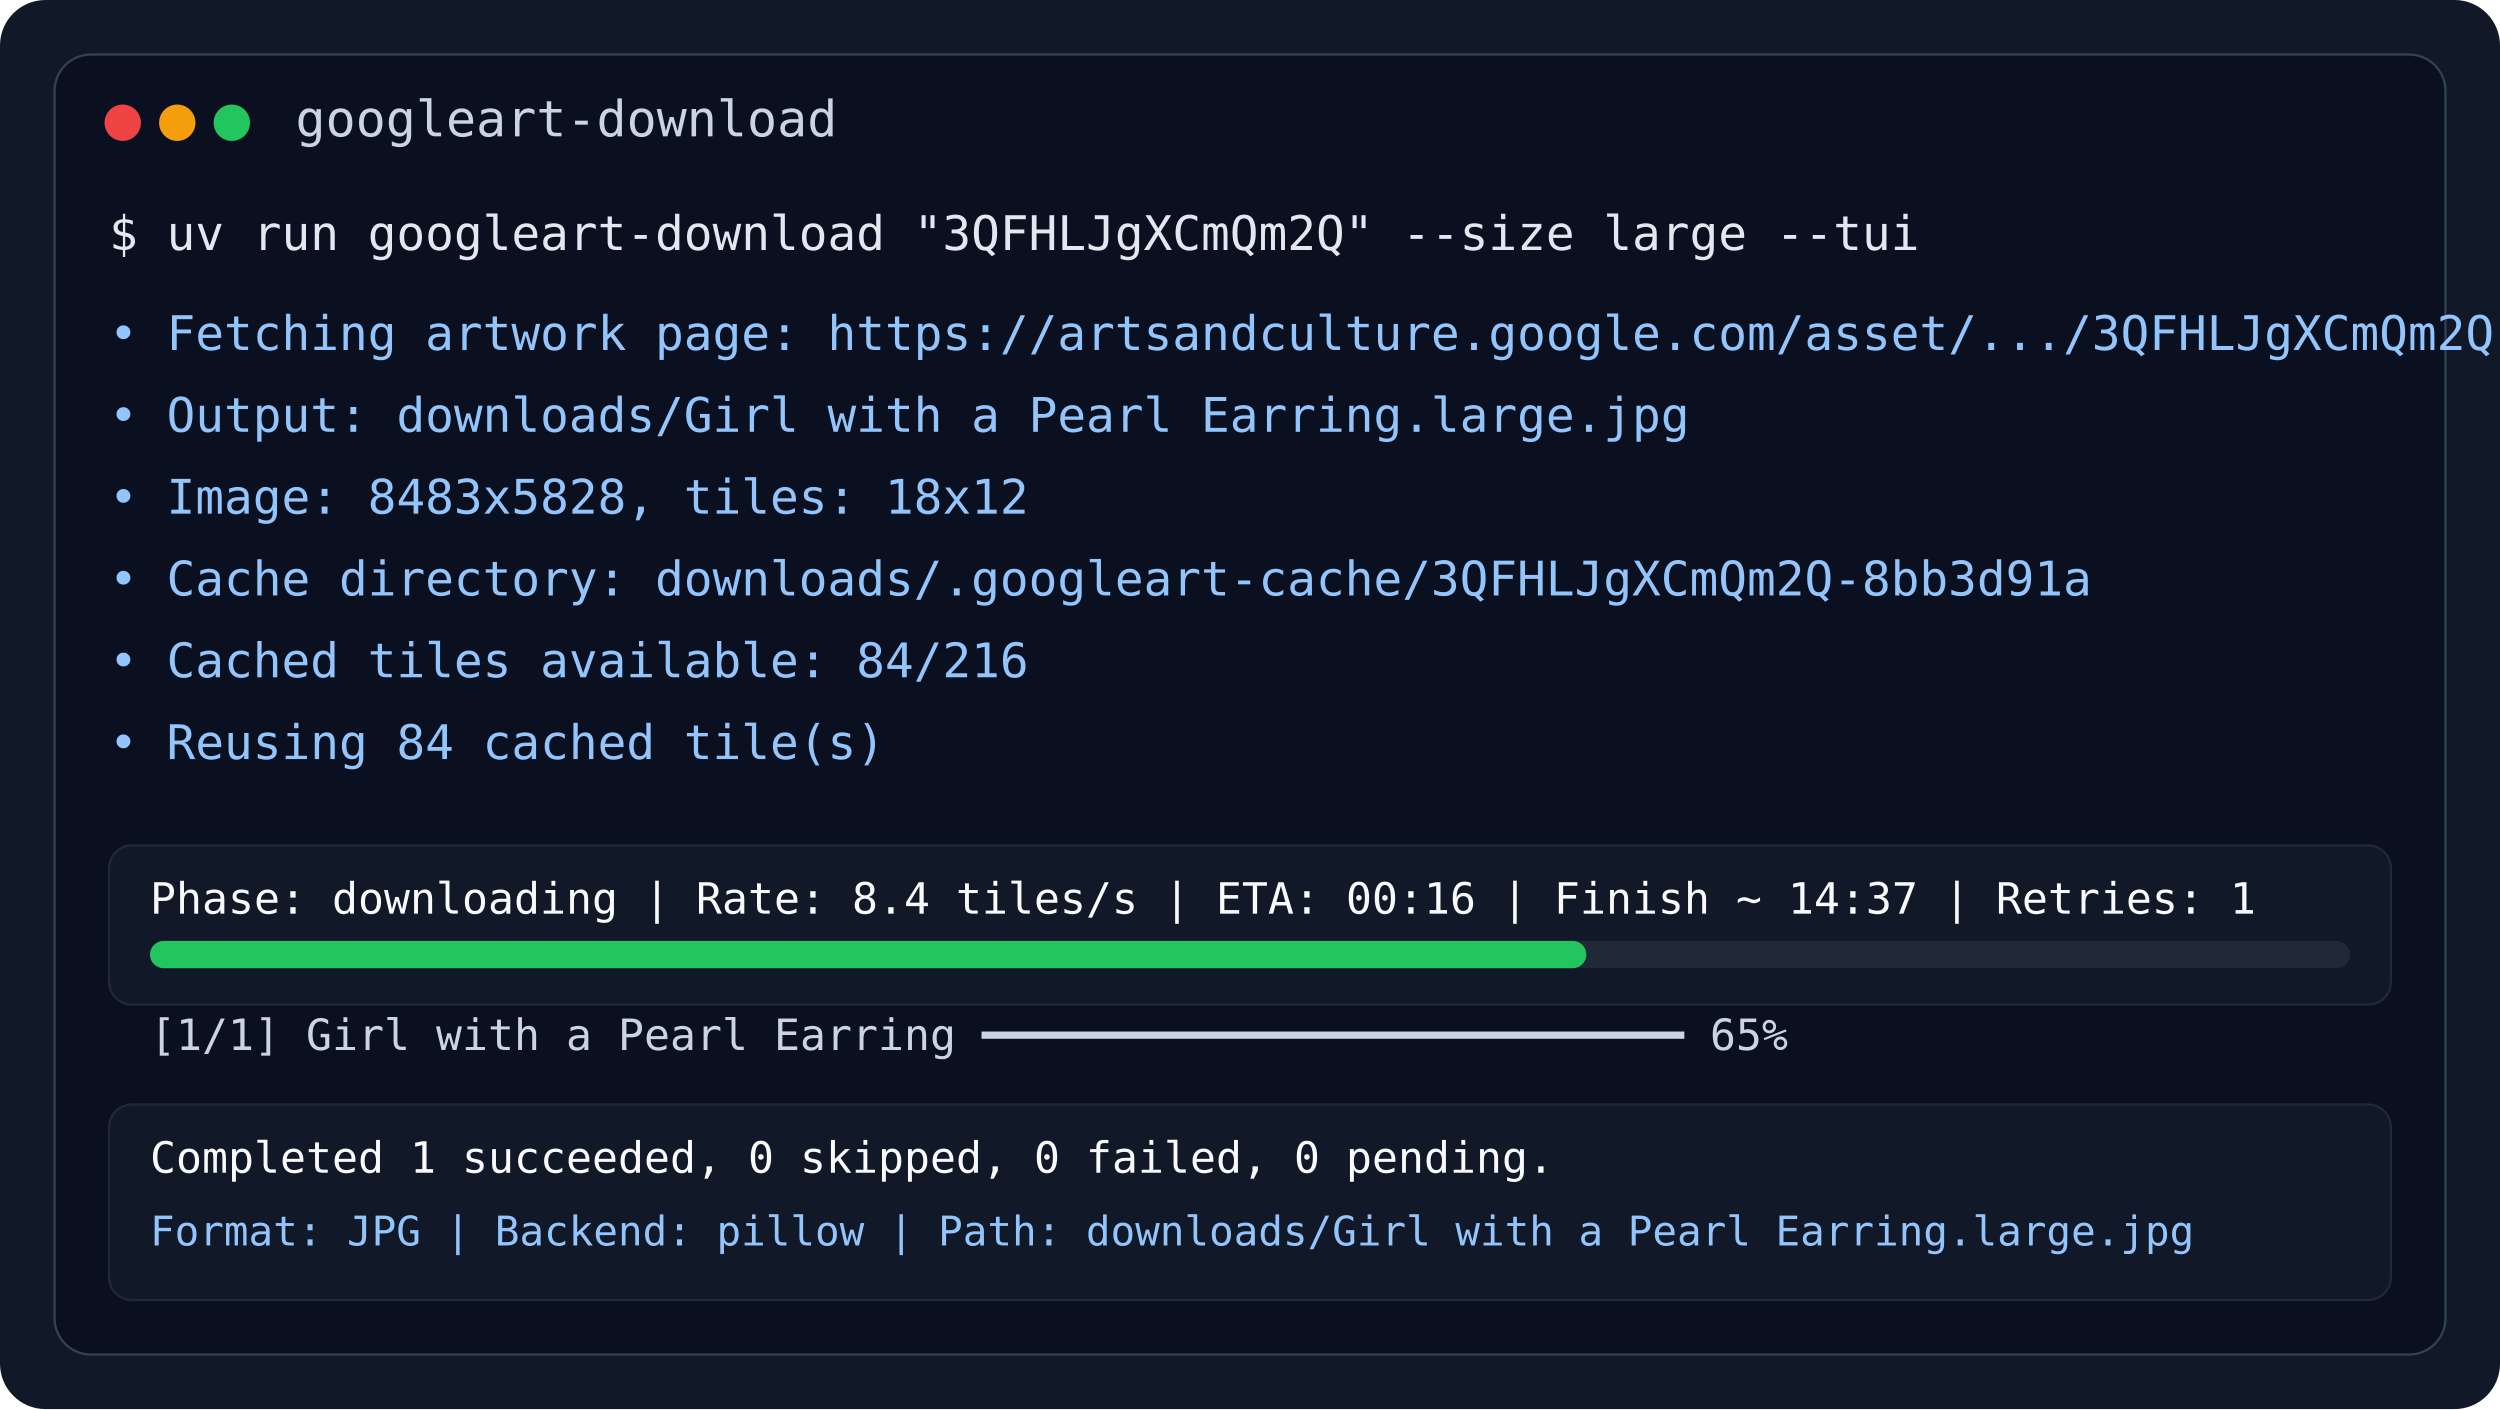
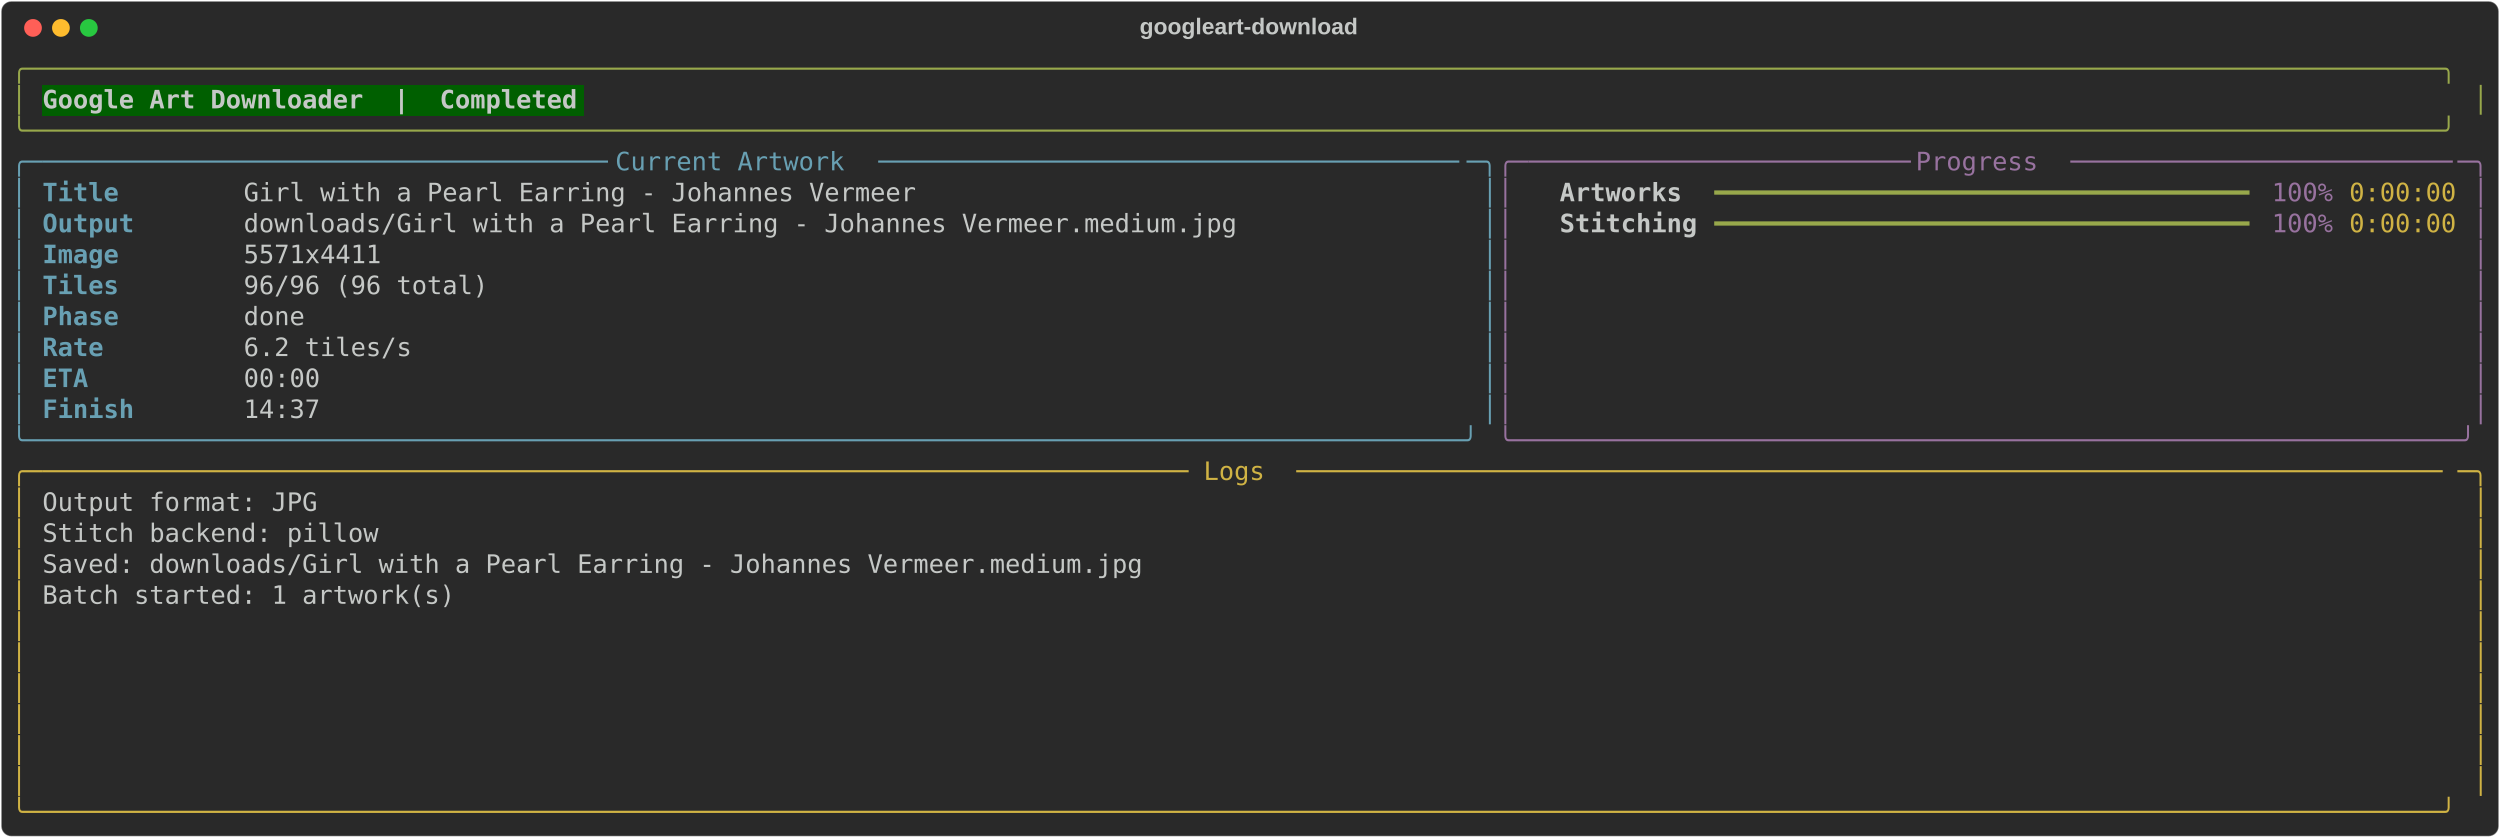
- <svg xmlns="http://www.w3.org/2000/svg" width="1100" height="620" viewBox="0 0 1100 620" role="img" aria-labelledby="title desc">
-   <rect width="1100" height="620" rx="20" fill="#111827" />
-   <rect x="24" y="24" width="1052" height="572" rx="16" fill="#0b1020" stroke="#334155" />
-   <circle cx="54" cy="54" r="8" fill="#ef4444" />
-   <circle cx="78" cy="54" r="8" fill="#f59e0b" />
-   <circle cx="102" cy="54" r="8" fill="#22c55e" />
-   <text x="130" y="60" fill="#cbd5e1" font-size="22" font-family="SFMono-Regular, Consolas, monospace">googleart-download</text>
-   <g font-family="SFMono-Regular, Consolas, monospace" font-size="21" fill="#e2e8f0">
-     <text x="48" y="110">$ uv run googleart-download "3QFHLJgXCmQm2Q" --size large --tui</text>
-     <text x="48" y="154" fill="#93c5fd">• Fetching artwork page: https://artsandculture.google.com/asset/.../3QFHLJgXCmQm2Q</text>
-     <text x="48" y="190" fill="#93c5fd">• Output: downloads/Girl with a Pearl Earring.large.jpg</text>
-     <text x="48" y="226" fill="#93c5fd">• Image: 8483x5828, tiles: 18x12</text>
-     <text x="48" y="262" fill="#93c5fd">• Cache directory: downloads/.googleart-cache/3QFHLJgXCmQm2Q-8bb3d91a</text>
-     <text x="48" y="298" fill="#93c5fd">• Cached tiles available: 84/216</text>
-     <text x="48" y="334" fill="#93c5fd">• Reusing 84 cached tile(s)</text>
+ <svg xmlns="http://www.w3.org/2000/svg" class="rich-terminal" viewBox="0 0 1970 660.0">
+   <style>
+ 
+     @font-face {
+         font-family: "Fira Code";
+         src: local("FiraCode-Regular"),
+                 url("https://cdnjs.cloudflare.com/ajax/libs/firacode/6.2.0/woff2/FiraCode-Regular.woff2") format("woff2"),
+                 url("https://cdnjs.cloudflare.com/ajax/libs/firacode/6.2.0/woff/FiraCode-Regular.woff") format("woff");
+         font-style: normal;
+         font-weight: 400;
+     }
+     @font-face {
+         font-family: "Fira Code";
+         src: local("FiraCode-Bold"),
+                 url("https://cdnjs.cloudflare.com/ajax/libs/firacode/6.2.0/woff2/FiraCode-Bold.woff2") format("woff2"),
+                 url("https://cdnjs.cloudflare.com/ajax/libs/firacode/6.2.0/woff/FiraCode-Bold.woff") format("woff");
+         font-style: bold;
+         font-weight: 700;
+     }
+ 
+     .terminal-4066952607-matrix {
+         font-family: Fira Code, monospace;
+         font-size: 20px;
+         line-height: 24.4px;
+         font-variant-east-asian: full-width;
+     }
+ 
+     .terminal-4066952607-title {
+         font-size: 18px;
+         font-weight: bold;
+         font-family: arial;
+     }
+ 
+     .terminal-4066952607-r1 { fill: #98a84b }
+ .terminal-4066952607-r2 { fill: #c5c8c6 }
+ .terminal-4066952607-r3 { fill: #c5c8c6;font-weight: bold }
+ .terminal-4066952607-r4 { fill: #68a0b3 }
+ .terminal-4066952607-r5 { fill: #98729f }
+ .terminal-4066952607-r6 { fill: #68a0b3;font-weight: bold }
+ .terminal-4066952607-r7 { fill: #d0b344 }
+     </style>
+   <defs>
+     <clipPath id="terminal-4066952607-clip-terminal">
+       <rect x="0" y="0" width="1951.0" height="609.0" />
+     </clipPath>
+     <clipPath id="terminal-4066952607-line-0">
+       <rect x="0" y="1.5" width="1952" height="24.65" />
+     </clipPath>
+     <clipPath id="terminal-4066952607-line-1">
+       <rect x="0" y="25.9" width="1952" height="24.65" />
+     </clipPath>
+     <clipPath id="terminal-4066952607-line-2">
+       <rect x="0" y="50.3" width="1952" height="24.65" />
+     </clipPath>
+     <clipPath id="terminal-4066952607-line-3">
+       <rect x="0" y="74.7" width="1952" height="24.65" />
+     </clipPath>
+     <clipPath id="terminal-4066952607-line-4">
+       <rect x="0" y="99.1" width="1952" height="24.65" />
+     </clipPath>
+     <clipPath id="terminal-4066952607-line-5">
+       <rect x="0" y="123.5" width="1952" height="24.65" />
+     </clipPath>
+     <clipPath id="terminal-4066952607-line-6">
+       <rect x="0" y="147.9" width="1952" height="24.65" />
+     </clipPath>
+     <clipPath id="terminal-4066952607-line-7">
+       <rect x="0" y="172.3" width="1952" height="24.65" />
+     </clipPath>
+     <clipPath id="terminal-4066952607-line-8">
+       <rect x="0" y="196.7" width="1952" height="24.65" />
+     </clipPath>
+     <clipPath id="terminal-4066952607-line-9">
+       <rect x="0" y="221.1" width="1952" height="24.65" />
+     </clipPath>
+     <clipPath id="terminal-4066952607-line-10">
+       <rect x="0" y="245.5" width="1952" height="24.65" />
+     </clipPath>
+     <clipPath id="terminal-4066952607-line-11">
+       <rect x="0" y="269.9" width="1952" height="24.65" />
+     </clipPath>
+     <clipPath id="terminal-4066952607-line-12">
+       <rect x="0" y="294.3" width="1952" height="24.65" />
+     </clipPath>
+     <clipPath id="terminal-4066952607-line-13">
+       <rect x="0" y="318.7" width="1952" height="24.65" />
+     </clipPath>
+     <clipPath id="terminal-4066952607-line-14">
+       <rect x="0" y="343.1" width="1952" height="24.65" />
+     </clipPath>
+     <clipPath id="terminal-4066952607-line-15">
+       <rect x="0" y="367.5" width="1952" height="24.65" />
+     </clipPath>
+     <clipPath id="terminal-4066952607-line-16">
+       <rect x="0" y="391.9" width="1952" height="24.65" />
+     </clipPath>
+     <clipPath id="terminal-4066952607-line-17">
+       <rect x="0" y="416.3" width="1952" height="24.65" />
+     </clipPath>
+     <clipPath id="terminal-4066952607-line-18">
+       <rect x="0" y="440.7" width="1952" height="24.65" />
+     </clipPath>
+     <clipPath id="terminal-4066952607-line-19">
+       <rect x="0" y="465.1" width="1952" height="24.65" />
+     </clipPath>
+     <clipPath id="terminal-4066952607-line-20">
+       <rect x="0" y="489.5" width="1952" height="24.65" />
+     </clipPath>
+     <clipPath id="terminal-4066952607-line-21">
+       <rect x="0" y="513.9" width="1952" height="24.65" />
+     </clipPath>
+     <clipPath id="terminal-4066952607-line-22">
+       <rect x="0" y="538.3" width="1952" height="24.65" />
+     </clipPath>
+     <clipPath id="terminal-4066952607-line-23">
+       <rect x="0" y="562.7" width="1952" height="24.65" />
+     </clipPath>
+   </defs>
+   <rect fill="#292929" stroke="rgba(255,255,255,0.35)" stroke-width="1" x="1" y="1" width="1968" height="658" rx="8" />
+   <text class="terminal-4066952607-title" fill="#c5c8c6" text-anchor="middle" x="984" y="27">googleart-download</text>
+   <g transform="translate(26,22)">
+     <circle cx="0" cy="0" r="7" fill="#ff5f57" />
+     <circle cx="22" cy="0" r="7" fill="#febc2e" />
+     <circle cx="44" cy="0" r="7" fill="#28c840" />
  </g>
-   <rect x="48" y="372" width="1004" height="70" rx="10" fill="#111827" stroke="#1f2937" />
-   <text x="66" y="402" fill="#f8fafc" font-size="19" font-family="SFMono-Regular, Consolas, monospace">Phase: downloading  |  Rate: 8.4 tiles/s  |  ETA: 00:16  |  Finish ~ 14:37  |  Retries: 1</text>
-   <rect x="66" y="414" width="968" height="12" rx="6" fill="#1f2937" />
-   <rect x="66" y="414" width="632" height="12" rx="6" fill="#22c55e" />
-   <text x="66" y="462" fill="#cbd5e1" font-size="19" font-family="SFMono-Regular, Consolas, monospace">[1/1] Girl with a Pearl Earring ━━━━━━━━━━━━━━━━━━━━━━━━━━━ 65%</text>
-   <rect x="48" y="486" width="1004" height="86" rx="10" fill="#111827" stroke="#1f2937" />
-   <text x="66" y="516" fill="#f8fafc" font-size="19" font-family="SFMono-Regular, Consolas, monospace">Completed 1 succeeded, 0 skipped, 0 failed, 0 pending.</text>
-   <text x="66" y="548" fill="#93c5fd" font-size="18" font-family="SFMono-Regular, Consolas, monospace">Format: JPG  |  Backend: pillow  |  Path: downloads/Girl with a Pearl Earring.large.jpg</text>
+   <g transform="translate(9, 41)" clip-path="url(#terminal-4066952607-clip-terminal)">
+     <rect fill="#005f00" x="24.4" y="25.9" width="427" height="24.65" shape-rendering="crispEdges" />
+     <g class="terminal-4066952607-matrix">
+       <text class="terminal-4066952607-r1" x="0" y="20" textLength="1952" clip-path="url(#terminal-4066952607-line-0)">╭──────────────────────────────────────────────────────────────────────────────────────────────────────────────────────────────────────────────────────────────╮</text>
+       <text class="terminal-4066952607-r2" x="1952" y="20" textLength="12.2" clip-path="url(#terminal-4066952607-line-0)">
+ </text>
+       <text class="terminal-4066952607-r1" x="0" y="44.4" textLength="12.2" clip-path="url(#terminal-4066952607-line-1)">│</text>
+       <text class="terminal-4066952607-r3" x="24.4" y="44.4" textLength="427" clip-path="url(#terminal-4066952607-line-1)">Google Art Downloader  |  Completed</text>
+       <text class="terminal-4066952607-r1" x="1939.8" y="44.4" textLength="12.2" clip-path="url(#terminal-4066952607-line-1)">│</text>
+       <text class="terminal-4066952607-r2" x="1952" y="44.4" textLength="12.2" clip-path="url(#terminal-4066952607-line-1)">
+ </text>
+       <text class="terminal-4066952607-r1" x="0" y="68.8" textLength="1952" clip-path="url(#terminal-4066952607-line-2)">╰──────────────────────────────────────────────────────────────────────────────────────────────────────────────────────────────────────────────────────────────╯</text>
+       <text class="terminal-4066952607-r2" x="1952" y="68.8" textLength="12.2" clip-path="url(#terminal-4066952607-line-2)">
+ </text>
+       <text class="terminal-4066952607-r4" x="0" y="93.2" textLength="24.4" clip-path="url(#terminal-4066952607-line-3)">╭─</text>
+       <text class="terminal-4066952607-r4" x="24.4" y="93.2" textLength="451.4" clip-path="url(#terminal-4066952607-line-3)">─────────────────────────────────────</text>
+       <text class="terminal-4066952607-r4" x="475.8" y="93.2" textLength="207.4" clip-path="url(#terminal-4066952607-line-3)"> Current Artwork </text>
+       <text class="terminal-4066952607-r4" x="683.2" y="93.2" textLength="463.6" clip-path="url(#terminal-4066952607-line-3)">──────────────────────────────────────</text>
+       <text class="terminal-4066952607-r4" x="1146.8" y="93.2" textLength="24.4" clip-path="url(#terminal-4066952607-line-3)">─╮</text>
+       <text class="terminal-4066952607-r5" x="1171.2" y="93.2" textLength="24.4" clip-path="url(#terminal-4066952607-line-3)">╭─</text>
+       <text class="terminal-4066952607-r5" x="1195.6" y="93.2" textLength="305" clip-path="url(#terminal-4066952607-line-3)">─────────────────────────</text>
+       <text class="terminal-4066952607-r5" x="1500.6" y="93.2" textLength="122" clip-path="url(#terminal-4066952607-line-3)"> Progress </text>
+       <text class="terminal-4066952607-r5" x="1622.6" y="93.2" textLength="305" clip-path="url(#terminal-4066952607-line-3)">─────────────────────────</text>
+       <text class="terminal-4066952607-r5" x="1927.6" y="93.2" textLength="24.4" clip-path="url(#terminal-4066952607-line-3)">─╮</text>
+       <text class="terminal-4066952607-r2" x="1952" y="93.2" textLength="12.2" clip-path="url(#terminal-4066952607-line-3)">
+ </text>
+       <text class="terminal-4066952607-r4" x="0" y="117.6" textLength="12.2" clip-path="url(#terminal-4066952607-line-4)">│</text>
+       <text class="terminal-4066952607-r6" x="24.4" y="117.6" textLength="146.4" clip-path="url(#terminal-4066952607-line-4)">Title       </text>
+       <text class="terminal-4066952607-r2" x="183" y="117.6" textLength="793" clip-path="url(#terminal-4066952607-line-4)">Girl with a Pearl Earring - Johannes Vermeer                     </text>
+       <text class="terminal-4066952607-r4" x="1159" y="117.6" textLength="12.2" clip-path="url(#terminal-4066952607-line-4)">│</text>
+       <text class="terminal-4066952607-r5" x="1171.2" y="117.6" textLength="12.2" clip-path="url(#terminal-4066952607-line-4)">│</text>
+       <text class="terminal-4066952607-r3" x="1220" y="117.6" textLength="97.6" clip-path="url(#terminal-4066952607-line-4)">Artworks</text>
+       <text class="terminal-4066952607-r1" x="1342" y="117.6" textLength="427" clip-path="url(#terminal-4066952607-line-4)">━━━━━━━━━━━━━━━━━━━━━━━━━━━━━━━━━━━</text>
+       <text class="terminal-4066952607-r5" x="1781.2" y="117.6" textLength="48.8" clip-path="url(#terminal-4066952607-line-4)">100%</text>
+       <text class="terminal-4066952607-r7" x="1842.2" y="117.6" textLength="85.4" clip-path="url(#terminal-4066952607-line-4)">0:00:00</text>
+       <text class="terminal-4066952607-r5" x="1939.8" y="117.6" textLength="12.2" clip-path="url(#terminal-4066952607-line-4)">│</text>
+       <text class="terminal-4066952607-r2" x="1952" y="117.6" textLength="12.2" clip-path="url(#terminal-4066952607-line-4)">
+ </text>
+       <text class="terminal-4066952607-r4" x="0" y="142" textLength="12.2" clip-path="url(#terminal-4066952607-line-5)">│</text>
+       <text class="terminal-4066952607-r6" x="24.4" y="142" textLength="146.4" clip-path="url(#terminal-4066952607-line-5)">Output      </text>
+       <text class="terminal-4066952607-r2" x="183" y="142" textLength="793" clip-path="url(#terminal-4066952607-line-5)">downloads/Girl with a Pearl Earring - Johannes Vermeer.medium.jpg</text>
+       <text class="terminal-4066952607-r4" x="1159" y="142" textLength="12.2" clip-path="url(#terminal-4066952607-line-5)">│</text>
+       <text class="terminal-4066952607-r5" x="1171.2" y="142" textLength="12.2" clip-path="url(#terminal-4066952607-line-5)">│</text>
+       <text class="terminal-4066952607-r3" x="1220" y="142" textLength="109.8" clip-path="url(#terminal-4066952607-line-5)">Stitching</text>
+       <text class="terminal-4066952607-r1" x="1342" y="142" textLength="427" clip-path="url(#terminal-4066952607-line-5)">━━━━━━━━━━━━━━━━━━━━━━━━━━━━━━━━━━━</text>
+       <text class="terminal-4066952607-r5" x="1781.2" y="142" textLength="48.8" clip-path="url(#terminal-4066952607-line-5)">100%</text>
+       <text class="terminal-4066952607-r7" x="1842.2" y="142" textLength="85.4" clip-path="url(#terminal-4066952607-line-5)">0:00:00</text>
+       <text class="terminal-4066952607-r5" x="1939.8" y="142" textLength="12.2" clip-path="url(#terminal-4066952607-line-5)">│</text>
+       <text class="terminal-4066952607-r2" x="1952" y="142" textLength="12.2" clip-path="url(#terminal-4066952607-line-5)">
+ </text>
+       <text class="terminal-4066952607-r4" x="0" y="166.4" textLength="12.2" clip-path="url(#terminal-4066952607-line-6)">│</text>
+       <text class="terminal-4066952607-r6" x="24.4" y="166.4" textLength="146.4" clip-path="url(#terminal-4066952607-line-6)">Image       </text>
+       <text class="terminal-4066952607-r2" x="183" y="166.4" textLength="793" clip-path="url(#terminal-4066952607-line-6)">5571x4411                                                        </text>
+       <text class="terminal-4066952607-r4" x="1159" y="166.4" textLength="12.2" clip-path="url(#terminal-4066952607-line-6)">│</text>
+       <text class="terminal-4066952607-r5" x="1171.2" y="166.4" textLength="12.2" clip-path="url(#terminal-4066952607-line-6)">│</text>
+       <text class="terminal-4066952607-r5" x="1939.8" y="166.4" textLength="12.2" clip-path="url(#terminal-4066952607-line-6)">│</text>
+       <text class="terminal-4066952607-r2" x="1952" y="166.4" textLength="12.2" clip-path="url(#terminal-4066952607-line-6)">
+ </text>
+       <text class="terminal-4066952607-r4" x="0" y="190.8" textLength="12.2" clip-path="url(#terminal-4066952607-line-7)">│</text>
+       <text class="terminal-4066952607-r6" x="24.4" y="190.8" textLength="146.4" clip-path="url(#terminal-4066952607-line-7)">Tiles       </text>
+       <text class="terminal-4066952607-r2" x="183" y="190.8" textLength="793" clip-path="url(#terminal-4066952607-line-7)">96/96 (96 total)                                                 </text>
+       <text class="terminal-4066952607-r4" x="1159" y="190.8" textLength="12.2" clip-path="url(#terminal-4066952607-line-7)">│</text>
+       <text class="terminal-4066952607-r5" x="1171.2" y="190.8" textLength="12.2" clip-path="url(#terminal-4066952607-line-7)">│</text>
+       <text class="terminal-4066952607-r5" x="1939.8" y="190.8" textLength="12.2" clip-path="url(#terminal-4066952607-line-7)">│</text>
+       <text class="terminal-4066952607-r2" x="1952" y="190.8" textLength="12.2" clip-path="url(#terminal-4066952607-line-7)">
+ </text>
+       <text class="terminal-4066952607-r4" x="0" y="215.2" textLength="12.2" clip-path="url(#terminal-4066952607-line-8)">│</text>
+       <text class="terminal-4066952607-r6" x="24.4" y="215.2" textLength="146.4" clip-path="url(#terminal-4066952607-line-8)">Phase       </text>
+       <text class="terminal-4066952607-r2" x="183" y="215.2" textLength="793" clip-path="url(#terminal-4066952607-line-8)">done                                                             </text>
+       <text class="terminal-4066952607-r4" x="1159" y="215.2" textLength="12.2" clip-path="url(#terminal-4066952607-line-8)">│</text>
+       <text class="terminal-4066952607-r5" x="1171.2" y="215.2" textLength="12.2" clip-path="url(#terminal-4066952607-line-8)">│</text>
+       <text class="terminal-4066952607-r5" x="1939.8" y="215.2" textLength="12.2" clip-path="url(#terminal-4066952607-line-8)">│</text>
+       <text class="terminal-4066952607-r2" x="1952" y="215.2" textLength="12.2" clip-path="url(#terminal-4066952607-line-8)">
+ </text>
+       <text class="terminal-4066952607-r4" x="0" y="239.6" textLength="12.2" clip-path="url(#terminal-4066952607-line-9)">│</text>
+       <text class="terminal-4066952607-r6" x="24.4" y="239.6" textLength="146.4" clip-path="url(#terminal-4066952607-line-9)">Rate        </text>
+       <text class="terminal-4066952607-r2" x="183" y="239.6" textLength="793" clip-path="url(#terminal-4066952607-line-9)">6.2 tiles/s                                                      </text>
+       <text class="terminal-4066952607-r4" x="1159" y="239.6" textLength="12.2" clip-path="url(#terminal-4066952607-line-9)">│</text>
+       <text class="terminal-4066952607-r5" x="1171.2" y="239.6" textLength="12.2" clip-path="url(#terminal-4066952607-line-9)">│</text>
+       <text class="terminal-4066952607-r5" x="1939.8" y="239.6" textLength="12.2" clip-path="url(#terminal-4066952607-line-9)">│</text>
+       <text class="terminal-4066952607-r2" x="1952" y="239.6" textLength="12.2" clip-path="url(#terminal-4066952607-line-9)">
+ </text>
+       <text class="terminal-4066952607-r4" x="0" y="264" textLength="12.2" clip-path="url(#terminal-4066952607-line-10)">│</text>
+       <text class="terminal-4066952607-r6" x="24.4" y="264" textLength="146.4" clip-path="url(#terminal-4066952607-line-10)">ETA         </text>
+       <text class="terminal-4066952607-r2" x="183" y="264" textLength="793" clip-path="url(#terminal-4066952607-line-10)">00:00                                                            </text>
+       <text class="terminal-4066952607-r4" x="1159" y="264" textLength="12.2" clip-path="url(#terminal-4066952607-line-10)">│</text>
+       <text class="terminal-4066952607-r5" x="1171.2" y="264" textLength="12.2" clip-path="url(#terminal-4066952607-line-10)">│</text>
+       <text class="terminal-4066952607-r5" x="1939.8" y="264" textLength="12.2" clip-path="url(#terminal-4066952607-line-10)">│</text>
+       <text class="terminal-4066952607-r2" x="1952" y="264" textLength="12.2" clip-path="url(#terminal-4066952607-line-10)">
+ </text>
+       <text class="terminal-4066952607-r4" x="0" y="288.4" textLength="12.2" clip-path="url(#terminal-4066952607-line-11)">│</text>
+       <text class="terminal-4066952607-r6" x="24.4" y="288.4" textLength="146.4" clip-path="url(#terminal-4066952607-line-11)">Finish      </text>
+       <text class="terminal-4066952607-r2" x="183" y="288.4" textLength="793" clip-path="url(#terminal-4066952607-line-11)">14:37                                                            </text>
+       <text class="terminal-4066952607-r4" x="1159" y="288.4" textLength="12.2" clip-path="url(#terminal-4066952607-line-11)">│</text>
+       <text class="terminal-4066952607-r5" x="1171.2" y="288.4" textLength="12.2" clip-path="url(#terminal-4066952607-line-11)">│</text>
+       <text class="terminal-4066952607-r5" x="1939.8" y="288.4" textLength="12.2" clip-path="url(#terminal-4066952607-line-11)">│</text>
+       <text class="terminal-4066952607-r2" x="1952" y="288.4" textLength="12.2" clip-path="url(#terminal-4066952607-line-11)">
+ </text>
+       <text class="terminal-4066952607-r4" x="0" y="312.8" textLength="1171.2" clip-path="url(#terminal-4066952607-line-12)">╰──────────────────────────────────────────────────────────────────────────────────────────────╯</text>
+       <text class="terminal-4066952607-r5" x="1171.2" y="312.8" textLength="780.8" clip-path="url(#terminal-4066952607-line-12)">╰──────────────────────────────────────────────────────────────╯</text>
+       <text class="terminal-4066952607-r2" x="1952" y="312.8" textLength="12.2" clip-path="url(#terminal-4066952607-line-12)">
+ </text>
+       <text class="terminal-4066952607-r7" x="0" y="337.2" textLength="24.4" clip-path="url(#terminal-4066952607-line-13)">╭─</text>
+       <text class="terminal-4066952607-r7" x="24.4" y="337.2" textLength="915" clip-path="url(#terminal-4066952607-line-13)">───────────────────────────────────────────────────────────────────────────</text>
+       <text class="terminal-4066952607-r7" x="939.4" y="337.2" textLength="73.2" clip-path="url(#terminal-4066952607-line-13)"> Logs </text>
+       <text class="terminal-4066952607-r7" x="1012.6" y="337.2" textLength="915" clip-path="url(#terminal-4066952607-line-13)">───────────────────────────────────────────────────────────────────────────</text>
+       <text class="terminal-4066952607-r7" x="1927.6" y="337.2" textLength="24.4" clip-path="url(#terminal-4066952607-line-13)">─╮</text>
+       <text class="terminal-4066952607-r2" x="1952" y="337.2" textLength="12.2" clip-path="url(#terminal-4066952607-line-13)">
+ </text>
+       <text class="terminal-4066952607-r7" x="0" y="361.6" textLength="12.2" clip-path="url(#terminal-4066952607-line-14)">│</text>
+       <text class="terminal-4066952607-r2" x="24.4" y="361.6" textLength="219.6" clip-path="url(#terminal-4066952607-line-14)">Output format: JPG</text>
+       <text class="terminal-4066952607-r7" x="1939.8" y="361.6" textLength="12.2" clip-path="url(#terminal-4066952607-line-14)">│</text>
+       <text class="terminal-4066952607-r2" x="1952" y="361.6" textLength="12.2" clip-path="url(#terminal-4066952607-line-14)">
+ </text>
+       <text class="terminal-4066952607-r7" x="0" y="386" textLength="12.2" clip-path="url(#terminal-4066952607-line-15)">│</text>
+       <text class="terminal-4066952607-r2" x="24.4" y="386" textLength="268.4" clip-path="url(#terminal-4066952607-line-15)">Stitch backend: pillow</text>
+       <text class="terminal-4066952607-r7" x="1939.8" y="386" textLength="12.2" clip-path="url(#terminal-4066952607-line-15)">│</text>
+       <text class="terminal-4066952607-r2" x="1952" y="386" textLength="12.2" clip-path="url(#terminal-4066952607-line-15)">
+ </text>
+       <text class="terminal-4066952607-r7" x="0" y="410.4" textLength="12.2" clip-path="url(#terminal-4066952607-line-16)">│</text>
+       <text class="terminal-4066952607-r2" x="24.4" y="410.4" textLength="878.4" clip-path="url(#terminal-4066952607-line-16)">Saved: downloads/Girl with a Pearl Earring - Johannes Vermeer.medium.jpg</text>
+       <text class="terminal-4066952607-r7" x="1939.8" y="410.4" textLength="12.2" clip-path="url(#terminal-4066952607-line-16)">│</text>
+       <text class="terminal-4066952607-r2" x="1952" y="410.4" textLength="12.2" clip-path="url(#terminal-4066952607-line-16)">
+ </text>
+       <text class="terminal-4066952607-r7" x="0" y="434.8" textLength="12.2" clip-path="url(#terminal-4066952607-line-17)">│</text>
+       <text class="terminal-4066952607-r2" x="24.4" y="434.8" textLength="329.4" clip-path="url(#terminal-4066952607-line-17)">Batch started: 1 artwork(s)</text>
+       <text class="terminal-4066952607-r7" x="1939.8" y="434.8" textLength="12.2" clip-path="url(#terminal-4066952607-line-17)">│</text>
+       <text class="terminal-4066952607-r2" x="1952" y="434.8" textLength="12.2" clip-path="url(#terminal-4066952607-line-17)">
+ </text>
+       <text class="terminal-4066952607-r7" x="0" y="459.2" textLength="12.2" clip-path="url(#terminal-4066952607-line-18)">│</text>
+       <text class="terminal-4066952607-r7" x="1939.8" y="459.2" textLength="12.2" clip-path="url(#terminal-4066952607-line-18)">│</text>
+       <text class="terminal-4066952607-r2" x="1952" y="459.2" textLength="12.2" clip-path="url(#terminal-4066952607-line-18)">
+ </text>
+       <text class="terminal-4066952607-r7" x="0" y="483.6" textLength="12.2" clip-path="url(#terminal-4066952607-line-19)">│</text>
+       <text class="terminal-4066952607-r7" x="1939.8" y="483.6" textLength="12.2" clip-path="url(#terminal-4066952607-line-19)">│</text>
+       <text class="terminal-4066952607-r2" x="1952" y="483.6" textLength="12.2" clip-path="url(#terminal-4066952607-line-19)">
+ </text>
+       <text class="terminal-4066952607-r7" x="0" y="508" textLength="12.2" clip-path="url(#terminal-4066952607-line-20)">│</text>
+       <text class="terminal-4066952607-r7" x="1939.8" y="508" textLength="12.2" clip-path="url(#terminal-4066952607-line-20)">│</text>
+       <text class="terminal-4066952607-r2" x="1952" y="508" textLength="12.2" clip-path="url(#terminal-4066952607-line-20)">
+ </text>
+       <text class="terminal-4066952607-r7" x="0" y="532.4" textLength="12.2" clip-path="url(#terminal-4066952607-line-21)">│</text>
+       <text class="terminal-4066952607-r7" x="1939.8" y="532.4" textLength="12.2" clip-path="url(#terminal-4066952607-line-21)">│</text>
+       <text class="terminal-4066952607-r2" x="1952" y="532.4" textLength="12.2" clip-path="url(#terminal-4066952607-line-21)">
+ </text>
+       <text class="terminal-4066952607-r7" x="0" y="556.8" textLength="12.2" clip-path="url(#terminal-4066952607-line-22)">│</text>
+       <text class="terminal-4066952607-r7" x="1939.8" y="556.8" textLength="12.2" clip-path="url(#terminal-4066952607-line-22)">│</text>
+       <text class="terminal-4066952607-r2" x="1952" y="556.8" textLength="12.2" clip-path="url(#terminal-4066952607-line-22)">
+ </text>
+       <text class="terminal-4066952607-r7" x="0" y="581.2" textLength="12.2" clip-path="url(#terminal-4066952607-line-23)">│</text>
+       <text class="terminal-4066952607-r7" x="1939.8" y="581.2" textLength="12.2" clip-path="url(#terminal-4066952607-line-23)">│</text>
+       <text class="terminal-4066952607-r2" x="1952" y="581.2" textLength="12.2" clip-path="url(#terminal-4066952607-line-23)">
+ </text>
+       <text class="terminal-4066952607-r7" x="0" y="605.6" textLength="1952" clip-path="url(#terminal-4066952607-line-24)">╰──────────────────────────────────────────────────────────────────────────────────────────────────────────────────────────────────────────────────────────────╯</text>
+       <text class="terminal-4066952607-r2" x="1952" y="605.6" textLength="12.2" clip-path="url(#terminal-4066952607-line-24)">
+ </text>
+     </g>
+   </g>
</svg>
